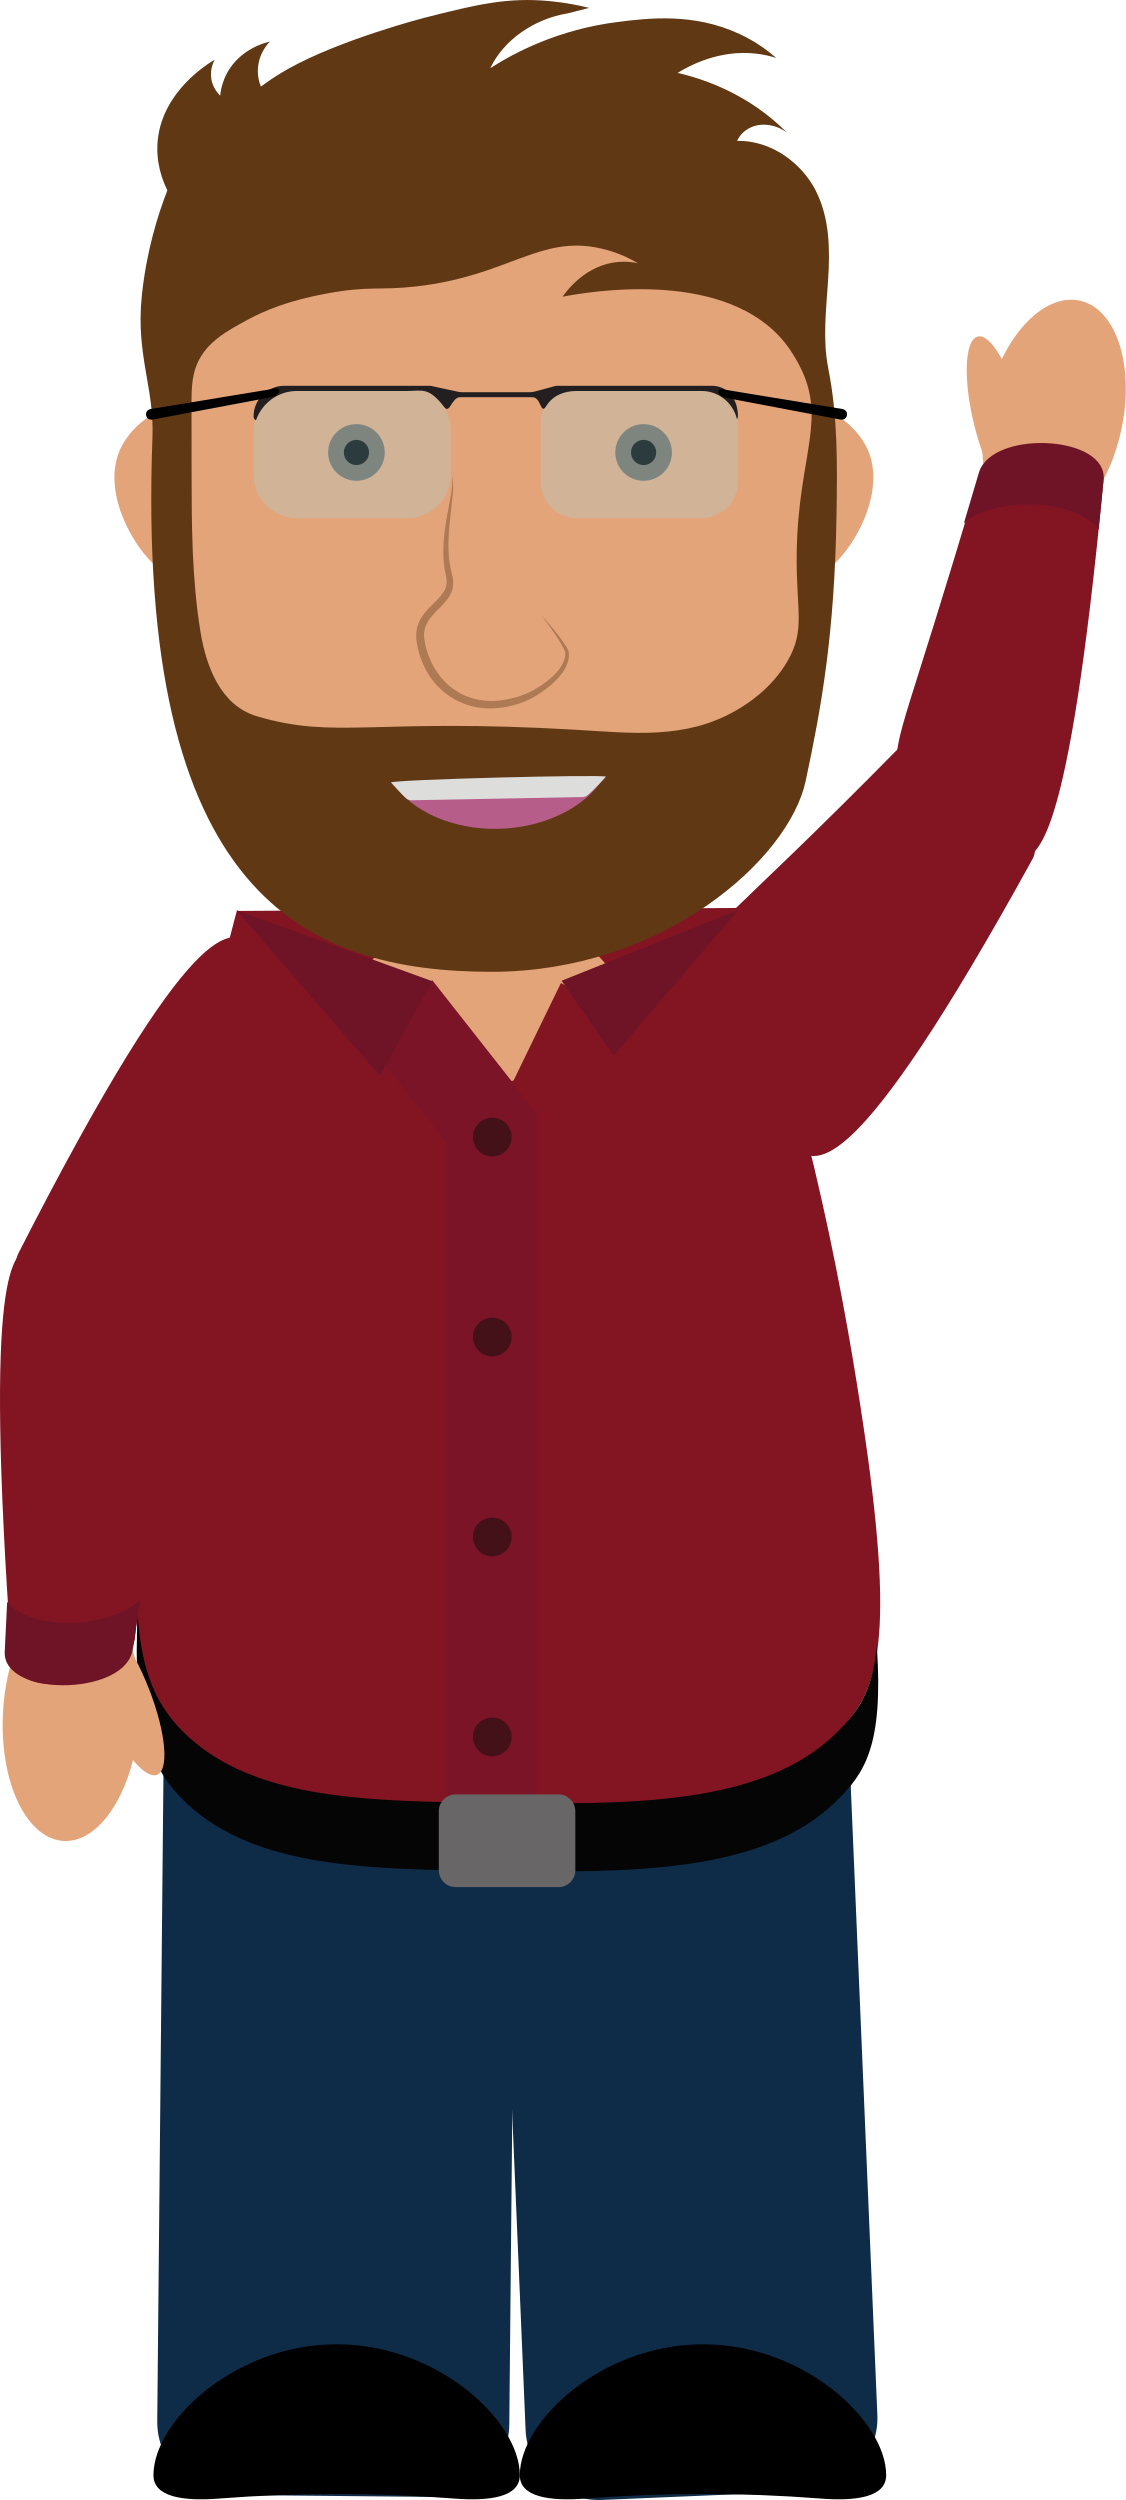
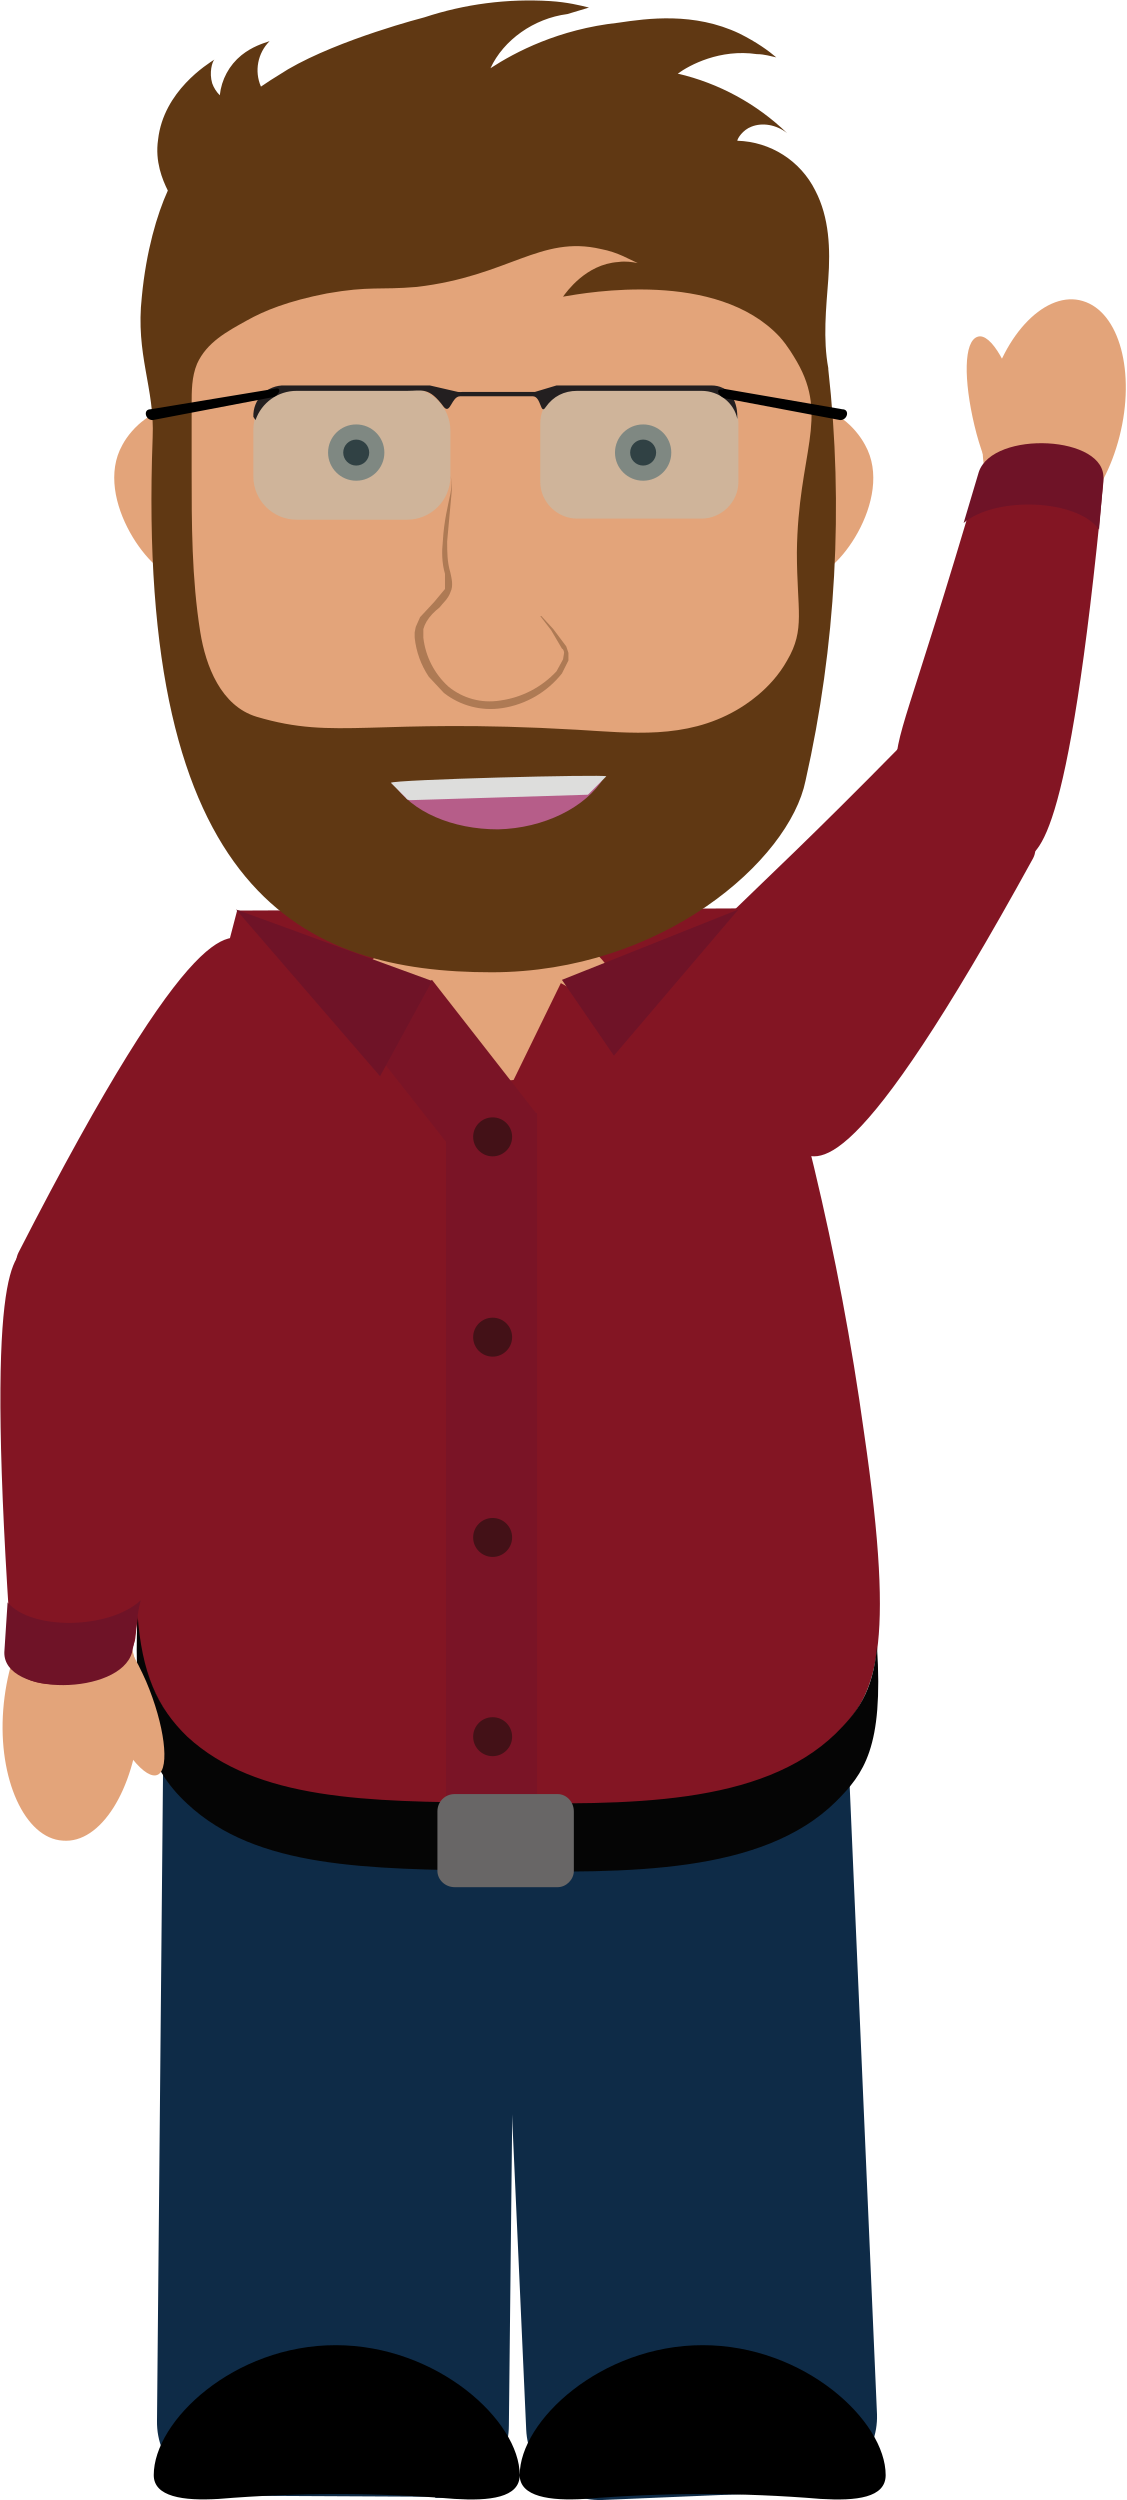
- <svg xmlns="http://www.w3.org/2000/svg" viewBox="0 0 103.987 230.918">
-   <path d="M83.08 69.03c2.9-2.672 14.278 6.703 12.296 10.306-16.696 30.35-19.818 27.92-21.793 26.958-1.124-.547-1.196-4.296-5.033-8.957-1.114-1.353-2-2.123-2.72-2.666-1.678-1.27-2.43-3.61-1.726-5.473 1.543-4.09 2.677-3.6 18.976-20.164z" fill="#831523" />
-   <path d="M89.997 39.306c-1.04-4.17-.914-7.844.278-8.21 1.192-.364 3 2.72 4.04 6.888 1.04 4.17.914 7.844-.278 8.21-1.192.364-3-2.72-4.04-6.888z" fill="#E3A47A" />
-   <path d="M91.28 36.67c1.463-5.88 5.37-9.834 8.725-8.833 3.356 1 4.89 6.577 3.43 12.455s-5.37 9.833-8.725 8.832c-3.356-1-4.89-6.576-3.43-12.455z" fill="#E3A47A" />
-   <path d="M90.45 43.85c1.29-3.912 11.85-3.383 11.46.71-3.294 34.483-6.152 34.45-7.8 34.892-.94.25-2.027-2.702-6.003-4.08-1.154-.4-1.99-.47-2.64-.466-1.53.012-2.702-1.4-2.726-3.32-.05-4.214.88-4.518 7.71-27.736z" fill="#831523" />
-   <path d="M101.475 48.905c.152-1.467.305-2.982.46-4.596.39-4.11-10.203-4.64-11.498-.716-.5 1.7-.965 3.265-1.404 4.73 2.952-2.556 10.42-2.218 12.442.58z" fill="#6F1327" />
-   <path d="M40.222 230.635l-19.008-.183c-3.716-.036-6.727-3.105-6.69-6.82l.62-64.534c.035-3.716 3.104-6.727 6.82-6.69l19.008.182c3.716.036 6.727 3.105 6.69 6.82l-.62 64.534c-.034 3.715-3.104 6.726-6.82 6.69z" fill="#0E2B47" />
-   <path d="M74.575 230.11l-18.99.802c-3.714.157-6.88-2.752-7.037-6.465l-2.728-64.48c-.157-3.712 2.752-6.878 6.465-7.035l18.99-.803c3.714-.16 6.88 2.75 7.037 6.462l2.728 64.48c.157 3.71-2.752 6.877-6.465 7.035z" fill="#0E2B47" />
-   <path d="M21.87 84.14c-5.2 19.44-7.584 35.923-8.76 48.165-1.61 16.74-.743 23.248 3.998 28.043 6.432 6.507 16.817 6.643 28.598 6.798 12.297.162 24.76.326 31.673-7.082 3.453-3.704 5.46-7.25 2.46-27.76-1.66-11.336-4.87-29.383-11.688-48.44-15.43.094-30.857.185-46.284.276z" fill="#831523" />
-   <ellipse cx="45.001" cy="92.349" rx="12.125" ry="7.625" fill="#E3A47A" />
-   <path fill="#831523" d="M53.06 107.097l-7.23-3.987 5.98-12.31 7.23 3.988" />
-   <path fill="#7A1426" d="M41.225 102.832h8.39v64.315h-8.39z" />
-   <path fill="#7A1426" d="M49.547 102.78l-6.75 4.76-9.62-12.24 6.75-4.758" />
-   <path fill="#6F1327" d="M21.844 84.063L35.08 99.37l4.842-8.74m28.292-6.6l-11.53 13.487-4.81-6.927" />
-   <circle cx="45.474" cy="105.028" r="1.789" fill="#431117" />
-   <circle cx="45.474" cy="123.497" r="1.789" fill="#431117" />
-   <circle cx="45.474" cy="141.966" r="1.789" fill="#431117" />
-   <circle cx="45.474" cy="160.435" r="1.789" fill="#431117" />
-   <path d="M14.086 126.59c-2.878 2.848-14.33-7.014-12.378-10.843 16.45-32.25 19.592-29.696 21.575-28.69 1.128.573 1.23 4.545 5.104 9.46 1.125 1.426 2.018 2.236 2.74 2.807 1.69 1.336 2.46 3.81 1.77 5.79-1.51 4.34-2.646 3.83-18.81 21.475z" fill="#831523" />
-   <path d="M77.218 160.1c-6.87 6.72-19.252 6.572-31.47 6.426-11.707-.14-22.026-.265-28.417-6.17-2.83-2.615-4.26-5.81-4.612-11.23-.465 9.515.83 14.027 4.615 17.523 6.392 5.9 16.71 6.025 28.417 6.166 12.22.147 24.602.296 31.47-6.426 2.62-2.562 4.397-5.05 3.772-14.335-.424 4.374-1.878 6.19-3.772 8.044z" fill="#050505" />
-   <path d="M51.583 174.31h-9.496c-.856 0-1.556-.7-1.556-1.557v-5.456c0-.856.7-1.556 1.56-1.556h9.495c.856 0 1.556.7 1.556 1.56v5.455c0 .856-.7 1.556-1.556 1.556z" fill="#686666" />
-   <path d="M14.174 228.628c0 2.025 2.764 2.413 6.06 2.156 7.228-.563 14.49-.563 21.72 0 3.294.257 6.06-.13 6.06-2.156 0-5.01-7.576-12.092-16.92-12.092s-16.92 7.083-16.92 12.092z" />
-   <path d="M48.013 228.628c0 2.025 2.764 2.413 6.06 2.156 7.228-.563 14.49-.563 21.72 0 3.294.257 6.06-.13 6.06-2.156 0-5.01-7.576-12.092-16.92-12.092s-16.92 7.083-16.92 12.092z" />
+ <svg xmlns="http://www.w3.org/2000/svg" viewBox="0 0 104 230.9">
+   <defs />
+   <path fill="#831523" d="M83 69c3-2.6 14.4 6.7 12.4 10.3-16.7 30.4-19.8 28-21.8 27-1.1-.6-1.2-4.3-5-9-1.2-1.3-2-2-2.8-2.6a5 5 0 01-1.7-5.5c1.5-4 2.7-3.6 19-20.2z" />
+   <path fill="#E3A47A" d="M90 39.3c-1-4.2-1-7.8.3-8.2 1.2-.4 3 2.7 4 6.9s1 7.8-.3 8.2c-1.2.4-3-2.7-4-6.9z" />
+   <path fill="#E3A47A" d="M91.3 36.7c1.4-6 5.4-9.9 8.7-8.9 3.4 1 4.9 6.6 3.4 12.5S98.1 50 94.7 49c-3.3-1-4.9-6.6-3.4-12.4z" />
+   <path fill="#831523" d="M90.5 43.9c1.2-4 11.8-3.4 11.4.7C98.6 79 95.8 79 94.1 79.5c-1 .2-2-2.8-6-4.1-1.1-.4-2-.5-2.6-.5-1.6 0-2.7-1.4-2.8-3.3 0-4.2 1-4.5 7.8-27.7z" />
+   <path fill="#6F1327" d="M101.5 49l.4-4.7c.4-4.1-10.2-4.6-11.5-.7L89 48.3c3-2.5 10.5-2.2 12.5.6z" />
+   <path fill="#0E2B47" d="M40.2 230.6l-19-.1a6.8 6.8 0 01-6.7-6.9l.6-64.5c0-3.7 3.1-6.7 6.9-6.7l19 .2c3.7 0 6.7 3.1 6.7 6.8L47 224c0 3.8-3 6.8-6.8 6.7z" />
+   <path fill="#0E2B47" d="M74.6 230.1l-19 .8a6.8 6.8 0 01-7-6.5L45.7 160a6.8 6.8 0 016.5-7l19-.9a6.8 6.8 0 017 6.5L81 223a6.8 6.8 0 01-6.4 7z" />
+   <path fill="#831523" d="M21.9 84.1c-5.2 19.5-7.6 36-8.8 48.2-1.6 16.7-.7 23.3 4 28 6.4 6.6 16.8 6.7 28.6 6.8 12.3.2 24.8.4 31.7-7 3.4-3.7 5.4-7.3 2.4-27.8a254.6 254.6 0 00-11.6-48.4l-46.3.2z" />
+   <ellipse cx="45" cy="92.3" fill="#E3A47A" rx="12.1" ry="7.6" />
+   <path fill="#831523" d="M53 107.1l-7.2-4 6-12.3 7.2 4" />
+   <path fill="#7A1426" d="M41.2 102.8h8.4v64.3h-8.4z" />
+   <path fill="#7A1426" d="M49.5 102.8l-6.7 4.7-9.6-12.2 6.7-4.8" />
+   <path fill="#6F1327" d="M21.8 84l13.3 15.4 4.8-8.8M68.2 84L56.7 97.5l-4.8-7" />
+   <circle cx="45.5" cy="105" r="1.8" fill="#431117" />
+   <circle cx="45.5" cy="123.5" r="1.8" fill="#431117" />
+   <circle cx="45.5" cy="142" r="1.8" fill="#431117" />
+   <circle cx="45.5" cy="160.4" r="1.8" fill="#431117" />
+   <path fill="#831523" d="M14 126.6c-2.8 2.8-14.2-7-12.3-10.9 16.5-32.2 19.6-29.6 21.6-28.6 1.1.5 1.2 4.5 5 9.4 1.2 1.4 2.1 2.3 2.8 2.8a5.4 5.4 0 011.8 5.8c-1.5 4.4-2.6 3.8-18.8 21.5z" />
+   <path fill="#050505" d="M77.2 160.1c-6.9 6.7-19.2 6.6-31.5 6.4-11.7-.1-22-.2-28.4-6.1-2.8-2.7-4.2-5.9-4.6-11.3-.4 9.5.8 14 4.6 17.5 6.4 6 16.7 6 28.5 6.2 12.2.2 24.6.3 31.4-6.4 2.6-2.6 4.4-5 3.8-14.3-.4 4.3-1.9 6.1-3.8 8z" />
+   <path fill="#686666" d="M51.6 174.3H42c-.9 0-1.6-.7-1.6-1.5v-5.5c0-.9.7-1.6 1.6-1.6h9.5c.8 0 1.5.7 1.5 1.6v5.5c0 .8-.7 1.5-1.5 1.5z" />
+   <path d="M14.2 228.6c0 2 2.7 2.4 6 2.2 7.3-.6 14.5-.6 21.8 0 3.2.2 6-.1 6-2.2 0-5-7.6-12-17-12s-16.8 7-16.8 12zM48 228.6c0 2 2.8 2.4 6 2.2 7.3-.6 14.6-.6 21.8 0 3.3.2 6-.1 6-2.2 0-5-7.5-12-16.9-12s-16.9 7-16.9 12z" />
  <g fill="#E3A47A">
-     <path d="M13.476 155.298c1.73 4.096 2.23 7.942 1.12 8.59-1.11.646-3.41-2.15-5.14-6.246s-2.23-7.942-1.12-8.59c1.11-.647 3.41 2.15 5.14 6.246z" />
-     <path d="M12.86 158.903c-.44 6.434-3.607 11.42-7.077 11.134-3.47-.285-5.926-5.732-5.487-12.167s3.607-11.42 7.077-11.134 5.926 5.733 5.487 12.167z" />
+     <path d="M13.5 155.3c1.7 4 2.2 8 1.1 8.6-1.1.6-3.4-2.2-5.1-6.3s-2.3-7.9-1.2-8.5c1.1-.7 3.4 2.1 5.2 6.2z" />
+     <path d="M12.9 158.9c-.5 6.4-3.6 11.4-7.1 11.1-3.5-.2-6-5.7-5.5-12.1s3.6-11.5 7-11.2 6 5.8 5.6 12.2z" />
  </g>
-   <path d="M12.46 151.258c-.606 4.353-11.08 6.177-11.39 1.837-2.617-36.555.2-37.165 1.745-37.993.88-.47 2.45 2.35 6.594 2.888 1.2.156 2.032.043 2.673-.11 1.5-.355 2.893.847 3.242 2.837.765 4.366-.096 4.89-2.868 30.54z" fill="#831523" />
-   <path d="M.66 147.962c-.077 1.473-.152 2.994-.223 4.614-.18 4.122 10.642 4.08 11.75.092.42-1.725.42-3.42.788-4.908-2.87 2.712-10.107 2.886-12.316.202z" fill="#6F1327" />
-   <path d="M75.368 38.103c1.495-.557 3.632 1.315 4.553 2.97 2.77 4.972-2.92 12.54-4.946 12.074-2.465-.565-2.955-13.795.396-15.044zm-59.5 0c-1.496-.557-3.633 1.315-4.554 2.97-2.77 4.972 2.92 12.54 4.95 12.074 2.464-.565 2.954-13.795-.397-15.044z" fill="#E3A47A" />
-   <path d="M76.51 34.038c-.55-2.724-.185-5.515-.013-8.277.174-2.76.135-5.626-1.15-8.155-1.285-2.53-4.094-4.65-7.267-4.6.11-.227.478-.912 1.34-1.27 1.017-.425 2.308-.222 3.265.517-.89-.905-2.162-2.01-3.886-3.04-2.368-1.415-4.635-2.117-6.21-2.48 1.11-.683 3.902-2.187 7.33-1.77.65.08 1.245.22 1.774.387-.714-.63-1.825-1.48-3.365-2.2-4.27-2.003-8.537-1.465-11.265-1.12-5.46.686-9.487 2.8-11.778 4.267 1.227-2.58 4.01-4.548 7.158-5.065l1.98-.502c-.868-.218-2.117-.48-3.64-.626-3.876-.368-6.674.29-11.554 1.532 0 0-7.8 2.015-12.63 4.735-.83.467-1.572.967-1.572.967-.334.227-.64.448-.93.662-.147-.367-.405-1.158-.216-2.148.195-1.024.764-1.716 1.045-2.017-.606.15-1.635.49-2.59 1.273-1.724 1.41-1.954 3.233-1.998 3.73-.223-.222-.545-.608-.724-1.154-.34-1.03.073-1.902.213-2.166-.664.39-4.745 2.885-5.247 7.336-.236 2.093.414 3.785.88 4.723-.868 2.244-1.94 5.614-2.364 9.776-.555 5.45 1.16 8.447.987 13.02-1.583 42.334 14.093 49.39 31.337 49.39 15.676 0 27.44-10.31 29-17.637 1.437-6.743 2.68-13.53 2.847-24.634.07-4.498.13-9.026-.763-13.453z" fill="#603813" />
-   <path d="M30.228 27.102c3.948-.724 4.803-.253 8.254-.65 8.543-.98 11.37-4.798 17.038-3.5 1.56.357 2.73.963 3.413 1.366-.53-.115-1.143-.18-1.81-.124-3.052.25-4.847 2.76-5.16 3.213 2.326-.443 14.25-2.527 20.016 3.652.87.93 1.36 1.796 1.66 2.325 2.944 5.247.09 8.49-.048 17.663-.08 5.35.85 7.066-.848 10.01-1.543 2.675-3.95 4.1-4.764 4.57-4.687 2.705-9.634 2.084-14.68 1.786-18.956-1.118-22.245.916-29.572-1.256-3.364-.996-4.688-4.616-5.207-7.787-.813-4.965-.82-10.012-.824-15.036L17.69 37.4c-.003-1.28.004-2.596.516-3.792.866-2.023 2.792-3.055 4.604-4.04 1.603-.872 3.808-1.806 7.418-2.468z" fill="#E3A47A" />
-   <path d="M50.045 56.856s.42.45 1.1 1.283c.336.42.746.93 1.148 1.58.09.18.213.294.25.603.008.196.01.4-.047.642-.1.454-.323.87-.608 1.26-.587.767-1.39 1.423-2.304 1.998-.94.58-2.038.97-3.226 1.137-1.182.167-2.48.073-3.663-.424-.585-.225-1.17-.604-1.644-.972-.525-.423-.95-.902-1.324-1.437-.724-1.082-1.15-2.32-1.285-3.59l.01-.495c.013-.162.056-.35.09-.523.09-.336.233-.637.404-.918.355-.55.808-.966 1.21-1.367.406-.397.766-.792.957-1.222.206-.445.153-.872.04-1.406-.224-1.052-.237-2.106-.17-3.026.135-1.863.545-3.35.69-4.41.18-1.06.08-1.672.08-1.672s.17.606.07 1.69c-.08 1.075-.338 2.6-.4 4.415-.02.915.03 1.874.29 2.88.13.478.26 1.18 0 1.772-.23.602-.673 1.047-1.07 1.46-.41.414-.814.81-1.097 1.263-.133.23-.24.47-.305.716-.016.123-.05.226-.062.363l-.006.41c.132 1.127.547 2.27 1.202 3.22.32.474.715.925 1.136 1.274.484.384.93.68 1.47.903 1.04.456 2.2.562 3.292.425 1.087-.15 2.147-.46 3.024-.953.892-.507 1.682-1.102 2.247-1.777.278-.337.48-.712.59-1.07.06-.165.078-.368.084-.57.008-.088-.102-.312-.174-.46-.34-.65-.714-1.188-1.016-1.63l-.98-1.374z" fill="#8A5D3B" opacity=".6" />
-   <circle cx="32.923" cy="41.793" r="2.615" fill="#716558" />
-   <circle cx="32.923" cy="41.793" r="1.163" />
-   <circle cx="59.448" cy="41.793" r="2.615" fill="#716558" />
-   <circle cx="59.448" cy="41.793" r="1.163" />
-   <path d="M37.628 35.722H27.425c-2.202 0-4.004 1.802-4.004 4.004v4.132c0 2.202 1.805 4.004 4.007 4.004H37.63c2.2 0 4.003-1.802 4.003-4.004v-4.132c0-2.202-1.8-4.004-4.004-4.004zm27.178 0H53.298c-1.844 0-3.352 1.508-3.352 3.352v5.437c0 1.847 1.508 3.355 3.352 3.355h11.507c1.844 0 3.352-1.508 3.352-3.352v-5.436c0-1.843-1.508-3.352-3.35-3.352z" opacity=".27" fill="#A0DAE4" />
-   <path d="M65.714 35.636H51.36l-1.934.523c-.173.044-.352.07-.53.07h-6.173c-.144 0-.287-.017-.428-.048l-2.548-.548H26.26c-1.562 0-2.84 1.278-2.84 2.84 0 .153.092.286.222.35.542-1.57 2.035-2.71 3.784-2.71H37.63c1.343 0 1.962-.404 3.405 1.49.522.687.67-.916 1.473-.916h6.66c.842 0 .746 1.695 1.28.83.617-1.003 1.65-1.404 2.852-1.404h11.507c1.586 0 2.92 1.117 3.264 2.602.057-.068.09-.153.09-.246 0-1.56-.882-2.838-2.444-2.838z" fill="#231F20" />
-   <path d="M25.376 35.893l-11.44 1.883c-.7.115-.54 1.092.16.977l11.032-2.08c.702-.115.95-.896.248-.78zm41.38.067l11.05 1.82c.676.11.516 1.087-.162.976L66.99 36.74c-.676-.112-.913-.89-.234-.78z" />
-   <path d="M36.27 72.29l19.54-.512c-1.722 2.826-5.607 4.708-9.857 4.78-4.148.068-7.935-1.6-9.682-4.27z" fill="#B65D89" />
-   <path d="M55.97 71.74c-.156-.23-19.693.26-19.857.54.25.26.928 1.02 1.368 1.433.15.14.34.21.545.206 5.258-.1 10.517-.2 15.775-.297.173-.003.344-.062.476-.176.534-.462 1.364-1.326 1.694-1.71z" fill="#DDDDDC" />
+   <path fill="#831523" d="M12.5 151.3c-.6 4.3-11.1 6.1-11.4 1.8-2.6-36.6.2-37.2 1.7-38 .9-.5 2.5 2.4 6.6 2.9 1.2.1 2 0 2.7-.1 1.5-.4 2.9.8 3.2 2.8.8 4.4 0 5-2.8 30.6z" />
+   <path fill="#6F1327" d="M.7 148l-.3 4.6c-.1 4.1 10.7 4 11.8 0 .4-1.7.4-3.4.8-4.8-2.9 2.7-10.1 2.8-12.3.2z" />
+   <path fill="#E3A47A" d="M75.4 38.1c1.5-.6 3.6 1.3 4.5 3 2.8 5-2.9 12.5-5 12-2.4-.5-2.9-13.7.5-15zm-59.5 0c-1.5-.6-3.7 1.3-4.6 3-2.8 5 3 12.5 5 12 2.4-.5 3-13.7-.4-15z" />
+   <path fill="#603813" d="M76.5 34c-.5-2.7-.2-5.5 0-8.2.2-2.8.1-5.7-1.2-8.2a8.3 8.3 0 00-7.2-4.6c0-.2.5-1 1.3-1.3 1-.4 2.3-.2 3.3.6a21.6 21.6 0 00-10.1-5.5c1.1-.8 3.9-2.3 7.3-1.8.7 0 1.3.2 1.8.3-.7-.6-1.8-1.4-3.4-2.2-4.2-2-8.5-1.4-11.2-1-5.5.6-9.5 2.7-11.8 4.2 1.2-2.6 4-4.6 7.1-5l2-.6c-.8-.2-2-.5-3.6-.6a31 31 0 00-11.6 1.5s-7.8 2-12.6 4.8l-1.6 1-.9.6a3.8 3.8 0 01.8-4.2c-.6.2-1.6.5-2.6 1.3a5.5 5.5 0 00-2 3.7 3 3 0 01-.7-1.1c-.3-1 0-2 .2-2.2-.6.4-4.7 2.9-5.2 7.4-.3 2 .4 3.7.9 4.7-1 2.2-2 5.6-2.4 9.8-.6 5.4 1.2 8.4 1 13-1.6 42.3 14 49.4 31.3 49.4 15.7 0 27.5-10.3 29-17.7a114.8 114.8 0 002.1-38z" />
+   <path fill="#E3A47A" d="M30.2 27.1c4-.7 4.8-.3 8.3-.6 8.5-1 11.4-4.8 17-3.5 1.6.3 2.7 1 3.4 1.3-.5-.1-1.1-.2-1.8-.1-3 .2-4.8 2.8-5.1 3.2 2.3-.4 14.2-2.5 20 3.7.8.9 1.3 1.8 1.6 2.3 3 5.2.1 8.5 0 17.6 0 5.4.8 7.1-.9 10-1.5 2.7-4 4.2-4.7 4.6-4.7 2.7-9.7 2.1-14.7 1.8-19-1.1-22.2 1-29.6-1.2-3.3-1-4.7-4.7-5.2-7.8-.8-5-.8-10-.8-15v-6c0-1.3 0-2.6.5-3.8.9-2 2.8-3 4.6-4 1.6-.9 3.8-1.8 7.4-2.5z" />
+   <path fill="#8A5D3B" d="M50 56.9l1.1 1.2 1.2 1.6.2.6v.7l-.6 1.2a8.7 8.7 0 01-5.5 3.2A7 7 0 0141 64l-1.4-1.5a8 8 0 01-1.3-3.6v-.5l.1-.5.4-.9 1.3-1.4 1-1.2V53c-.3-1-.3-2.1-.2-3 .1-1.9.5-3.4.7-4.4.2-1 0-1.7 0-1.7s.2.6.1 1.7l-.4 4.4c0 1 0 1.9.3 2.9.1.5.3 1.2 0 1.8-.2.6-.7 1-1 1.4-.5.4-.9.8-1.2 1.3a3 3 0 00-.3.7v.8a7.2 7.2 0 002.3 4.5 6 6 0 004.8 1.3 8.7 8.7 0 005.2-2.7l.6-1.1.1-.6s0-.3-.2-.4l-1-1.7-1-1.3z" opacity=".6" />
+   <circle cx="32.9" cy="41.8" r="2.6" fill="#716558" />
+   <circle cx="32.9" cy="41.8" r="1.2" />
+   <circle cx="59.4" cy="41.8" r="2.6" fill="#716558" />
+   <circle cx="59.4" cy="41.8" r="1.2" />
+   <path fill="#A0DAE4" d="M37.6 35.7H27.4a4 4 0 00-4 4V44a4 4 0 004 4h10.2a4 4 0 004-4v-4.2a4 4 0 00-4-4zm27.2 0H53.3a3.4 3.4 0 00-3.4 3.4v5.4c0 1.9 1.6 3.4 3.4 3.4h11.5c1.8 0 3.4-1.5 3.4-3.4v-5.4c0-1.9-1.6-3.4-3.4-3.4z" opacity=".3" />
+   <path fill="#231F20" d="M65.7 35.6H51.4l-2 .6h-6.7a2 2 0 01-.4 0l-2.6-.6H26.3a2.8 2.8 0 00-2.9 2.9l.2.3a4 4 0 013.8-2.7h10.2c1.4 0 2-.4 3.4 1.5.6.7.7-1 1.5-1h6.7c.8 0 .7 1.8 1.2 1 .7-1 1.7-1.5 2.9-1.5h11.5c1.6 0 3 1.1 3.3 2.6v-.2c0-1.6-.8-2.9-2.4-2.9z" />
+   <path d="M25.4 35.9l-11.5 1.9c-.7 0-.5 1 .2 1l11-2.1c.7-.1 1-1 .3-.8zm41.4 0l11 1.9c.7 0 .5 1-.2 1l-10.6-2c-.7-.2-1-1-.2-.8z" />
+   <path fill="#B65D89" d="M36.3 72.3l19.5-.5c-1.7 2.8-5.6 4.7-9.8 4.8-4.2 0-8-1.6-9.7-4.3z" />
+   <path fill="#DDDDDC" d="M56 71.7c-.2-.2-19.7.3-19.9.6l1.4 1.4c.1.2.3.2.5.2a27664.8 27664.8 0 0116.3-.5l1.7-1.7z" />
</svg>
